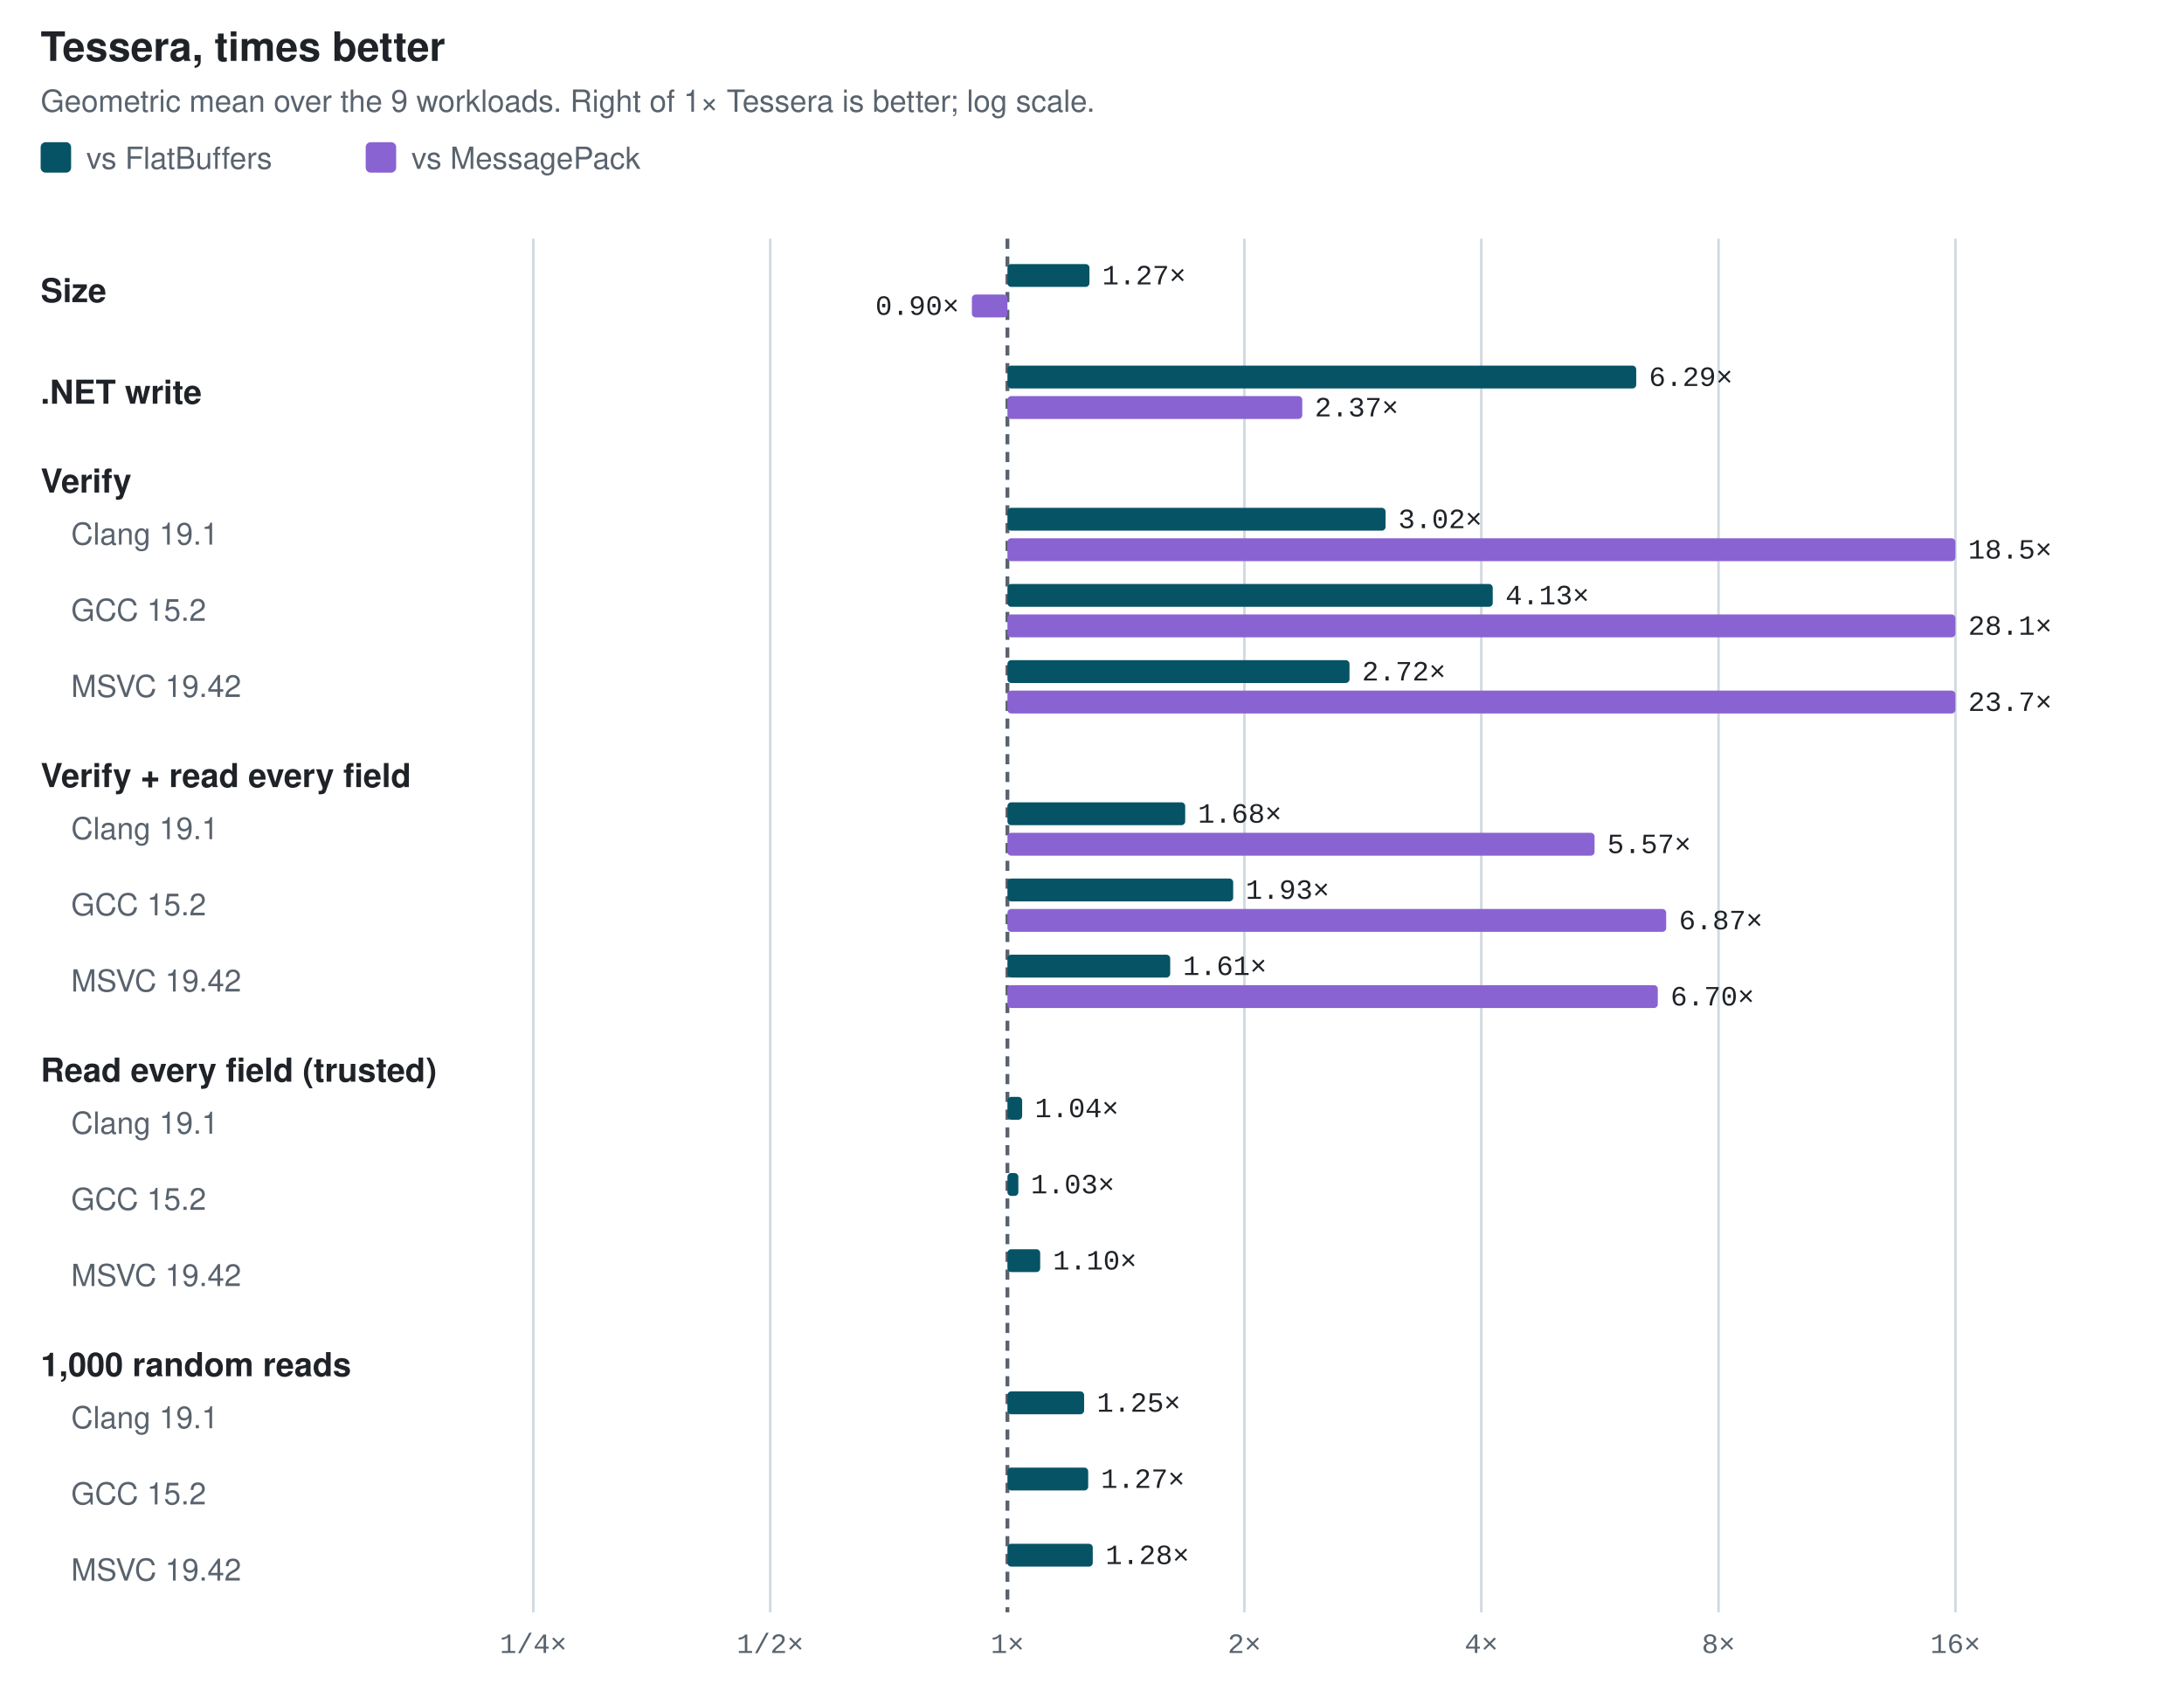
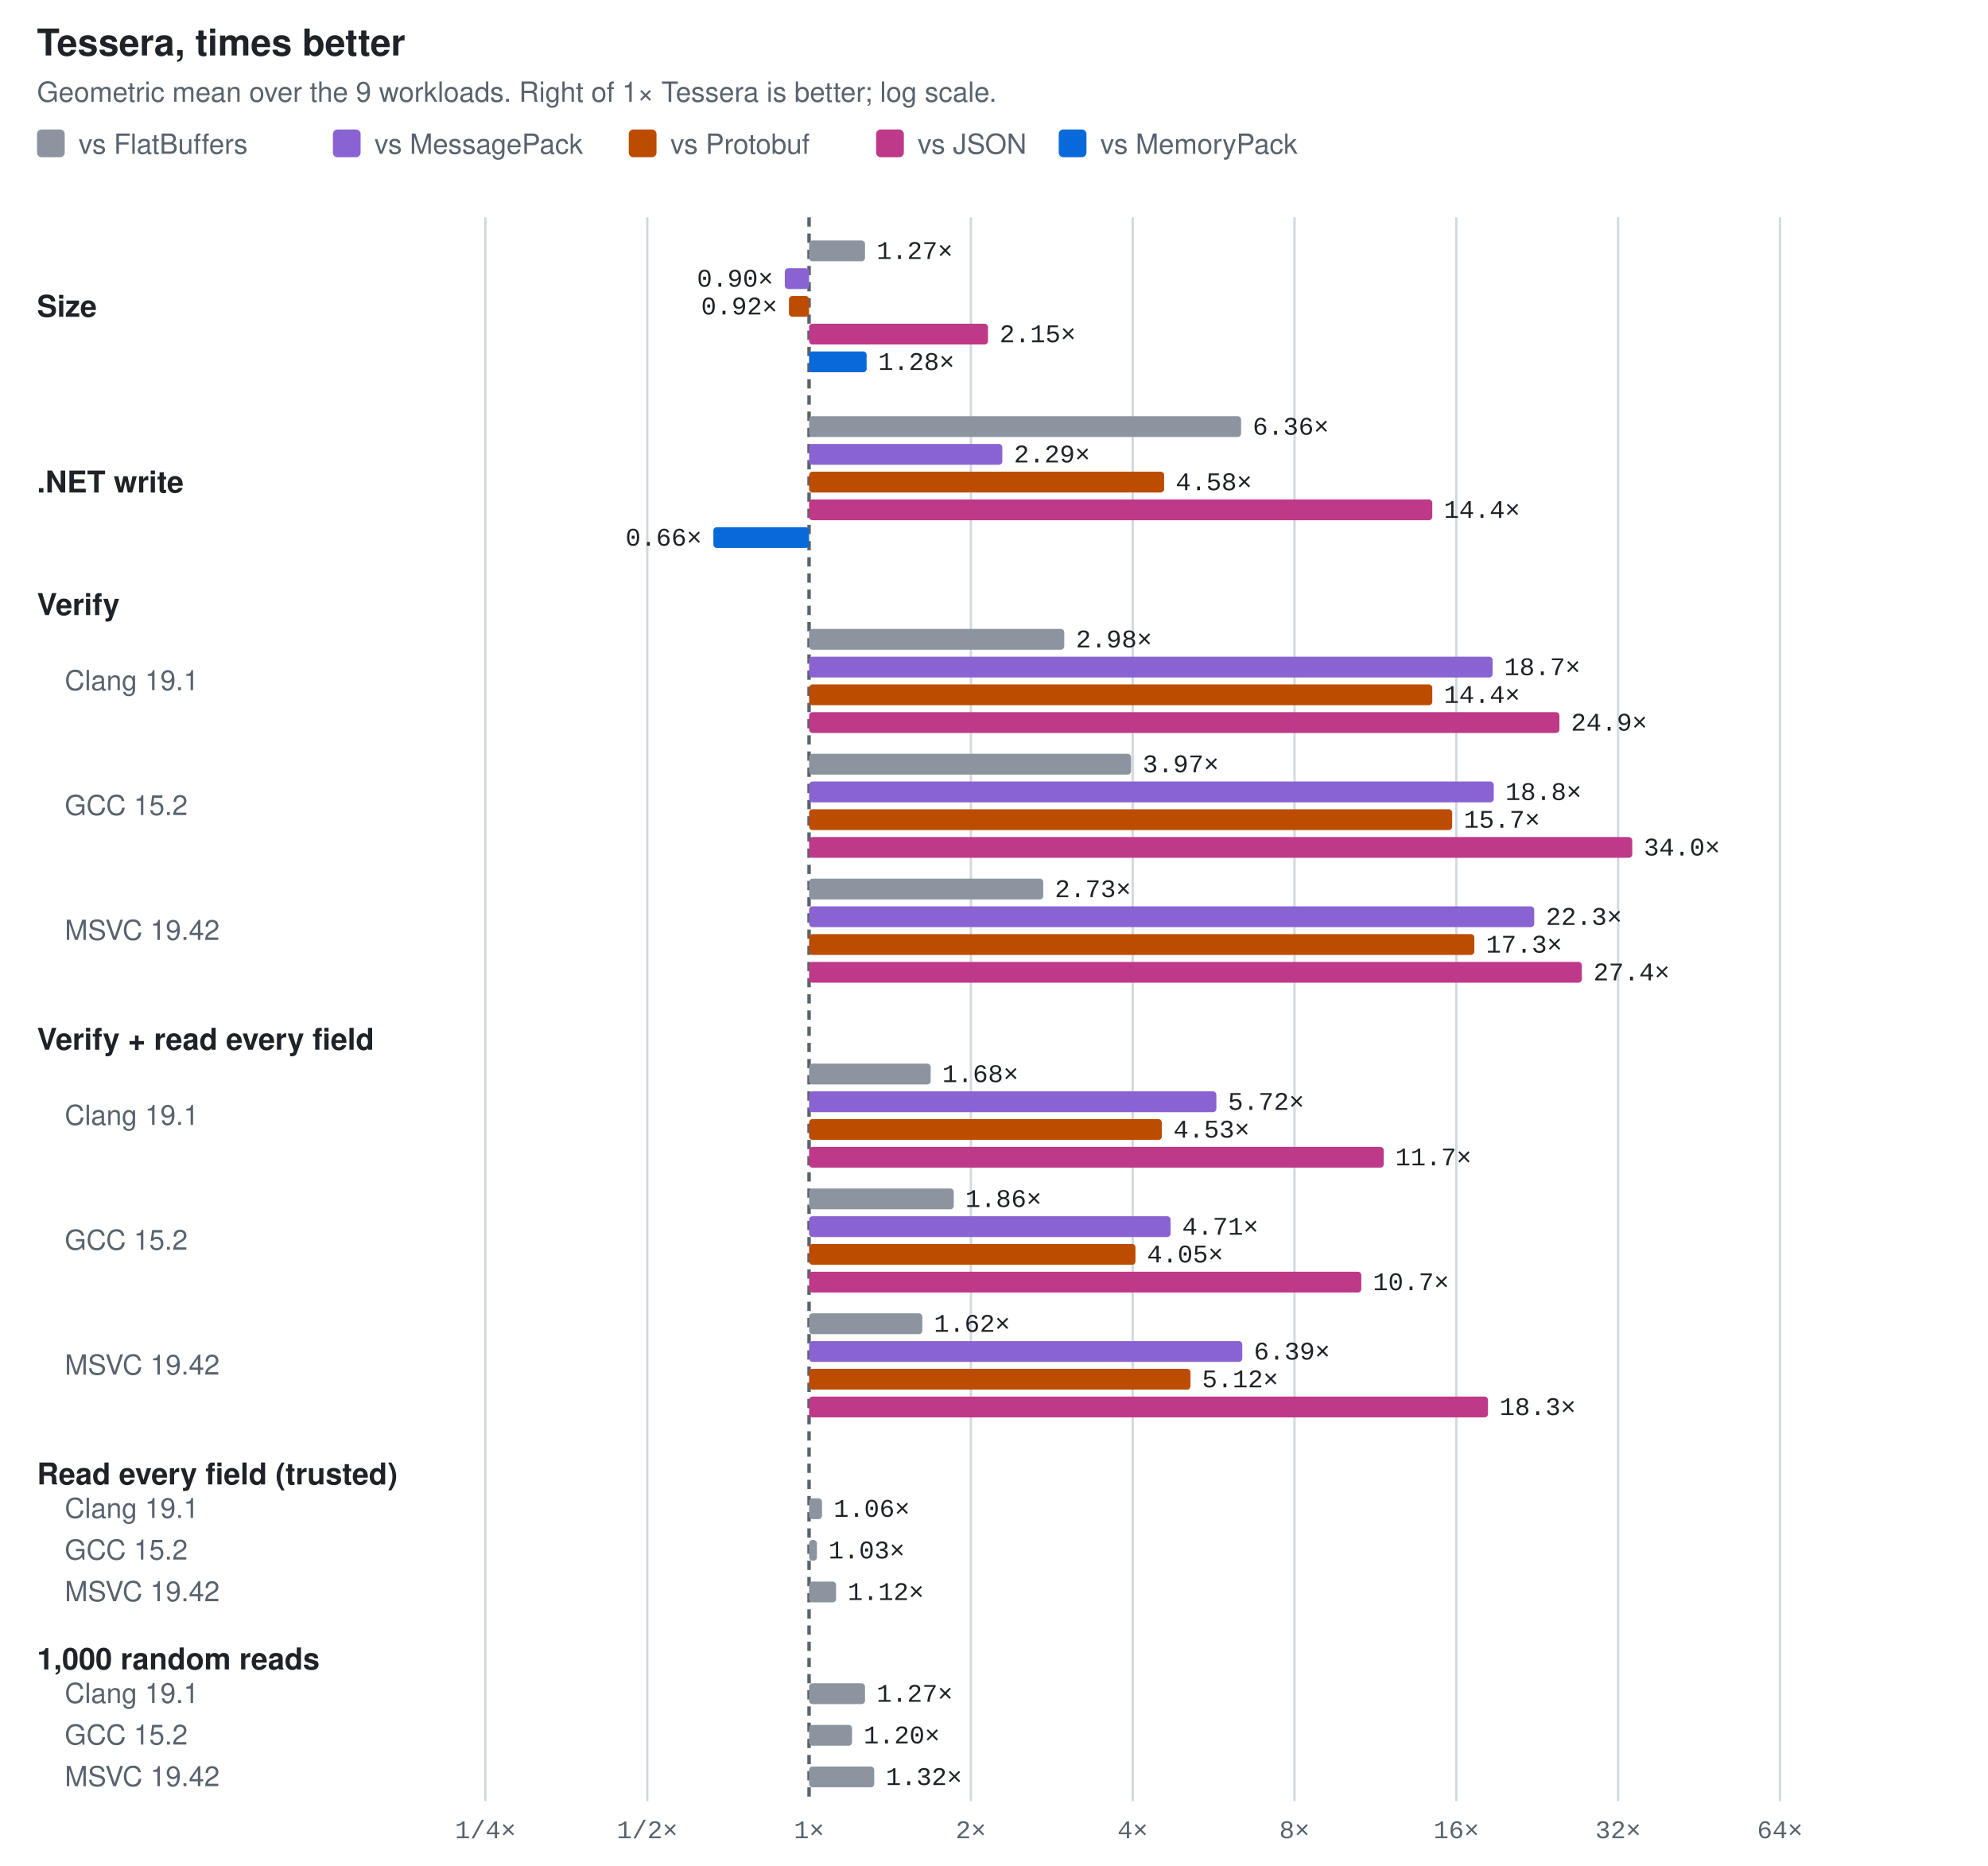
- <svg xmlns="http://www.w3.org/2000/svg" width="860" height="663" viewBox="0 0 860 663" font-family="-apple-system, BlinkMacSystemFont, 'Segoe UI', Helvetica, Arial, sans-serif">
+ <svg xmlns="http://www.w3.org/2000/svg" width="860" height="807" viewBox="0 0 860 807" font-family="-apple-system, BlinkMacSystemFont, 'Segoe UI', Helvetica, Arial, sans-serif">
  <text x="16" y="24" fill="#1f2328" font-size="16" text-anchor="start" font-weight="600">Tessera, times better</text>
  <text x="16" y="44" fill="#59636e" font-size="12" text-anchor="start">Geometric mean over the 9 workloads. Right of 1× Tessera is better; log scale.</text>
-   <rect x="16" y="56" width="12" height="12" rx="2" fill="#075366" />
+   <rect x="16" y="56" width="12" height="12" rx="2" fill="#8c959f" />
  <text x="34" y="66.5" fill="#59636e" font-size="12" text-anchor="start">vs FlatBuffers</text>
  <rect x="144" y="56" width="12" height="12" rx="2" fill="#8a63d2" />
  <text x="162" y="66.5" fill="#59636e" font-size="12" text-anchor="start">vs MessagePack</text>
-   <line x1="210" y1="94" x2="210" y2="635" stroke="#d1d9e0" stroke-width="1" />
-   <text x="210" y="651" fill="#59636e" font-size="11" text-anchor="middle" font-family="ui-monospace, SFMono-Regular, Consolas, 'Liberation Mono', monospace">1/4×</text>
-   <line x1="303.3" y1="94" x2="303.3" y2="635" stroke="#d1d9e0" stroke-width="1" />
-   <text x="303.3" y="651" fill="#59636e" font-size="11" text-anchor="middle" font-family="ui-monospace, SFMono-Regular, Consolas, 'Liberation Mono', monospace">1/2×</text>
-   <line x1="396.7" y1="94" x2="396.7" y2="635" stroke="#59636e" stroke-width="1.5" stroke-dasharray="4 3" />
-   <text x="396.7" y="651" fill="#59636e" font-size="11" text-anchor="middle" font-family="ui-monospace, SFMono-Regular, Consolas, 'Liberation Mono', monospace">1×</text>
-   <line x1="490" y1="94" x2="490" y2="635" stroke="#d1d9e0" stroke-width="1" />
-   <text x="490" y="651" fill="#59636e" font-size="11" text-anchor="middle" font-family="ui-monospace, SFMono-Regular, Consolas, 'Liberation Mono', monospace">2×</text>
-   <line x1="583.3" y1="94" x2="583.3" y2="635" stroke="#d1d9e0" stroke-width="1" />
-   <text x="583.3" y="651" fill="#59636e" font-size="11" text-anchor="middle" font-family="ui-monospace, SFMono-Regular, Consolas, 'Liberation Mono', monospace">4×</text>
-   <line x1="676.7" y1="94" x2="676.7" y2="635" stroke="#d1d9e0" stroke-width="1" />
-   <text x="676.7" y="651" fill="#59636e" font-size="11" text-anchor="middle" font-family="ui-monospace, SFMono-Regular, Consolas, 'Liberation Mono', monospace">8×</text>
-   <line x1="770" y1="94" x2="770" y2="635" stroke="#d1d9e0" stroke-width="1" />
-   <text x="770" y="651" fill="#59636e" font-size="11" text-anchor="middle" font-family="ui-monospace, SFMono-Regular, Consolas, 'Liberation Mono', monospace">16×</text>
-   <text x="16" y="119" fill="#1f2328" font-size="13" text-anchor="start" font-weight="600">Size</text>
-   <rect x="396.7" y="104" width="32.3" height="9" rx="1.5" fill="#075366" />
-   <text x="434" y="112" fill="#1f2328" font-size="11" text-anchor="start" font-family="ui-monospace, SFMono-Regular, Consolas, 'Liberation Mono', monospace">1.27×</text>
-   <rect x="382.7" y="116" width="14" height="9" rx="1.5" fill="#8a63d2" />
-   <text x="377.7" y="124" fill="#1f2328" font-size="11" text-anchor="end" font-family="ui-monospace, SFMono-Regular, Consolas, 'Liberation Mono', monospace">0.90×</text>
-   <text x="16" y="159" fill="#1f2328" font-size="13" text-anchor="start" font-weight="600">.NET write</text>
-   <rect x="396.7" y="144" width="247.6" height="9" rx="1.5" fill="#075366" />
-   <text x="649.3" y="152" fill="#1f2328" font-size="11" text-anchor="start" font-family="ui-monospace, SFMono-Regular, Consolas, 'Liberation Mono', monospace">6.29×</text>
-   <rect x="396.7" y="156" width="116.1" height="9" rx="1.5" fill="#8a63d2" />
-   <text x="517.7" y="164" fill="#1f2328" font-size="11" text-anchor="start" font-family="ui-monospace, SFMono-Regular, Consolas, 'Liberation Mono', monospace">2.37×</text>
-   <text x="16" y="194" fill="#1f2328" font-size="13" text-anchor="start" font-weight="600">Verify</text>
-   <text x="28" y="214.5" fill="#59636e" font-size="12" text-anchor="start">Clang 19.1</text>
-   <rect x="396.7" y="200" width="148.9" height="9" rx="1.5" fill="#075366" />
-   <text x="550.6" y="208" fill="#1f2328" font-size="11" text-anchor="start" font-family="ui-monospace, SFMono-Regular, Consolas, 'Liberation Mono', monospace">3.02×</text>
-   <rect x="396.7" y="212" width="373.3" height="9" rx="1.5" fill="#8a63d2" />
-   <text x="775" y="220" fill="#1f2328" font-size="11" text-anchor="start" font-family="ui-monospace, SFMono-Regular, Consolas, 'Liberation Mono', monospace">18.5×</text>
-   <text x="28" y="244.5" fill="#59636e" font-size="12" text-anchor="start">GCC 15.2</text>
-   <rect x="396.7" y="230" width="191.1" height="9" rx="1.5" fill="#075366" />
-   <text x="592.8" y="238" fill="#1f2328" font-size="11" text-anchor="start" font-family="ui-monospace, SFMono-Regular, Consolas, 'Liberation Mono', monospace">4.13×</text>
-   <rect x="396.7" y="242" width="373.3" height="9" rx="1.5" fill="#8a63d2" />
-   <text x="775" y="250" fill="#1f2328" font-size="11" text-anchor="start" font-family="ui-monospace, SFMono-Regular, Consolas, 'Liberation Mono', monospace">28.1×</text>
-   <text x="28" y="274.5" fill="#59636e" font-size="12" text-anchor="start">MSVC 19.42</text>
-   <rect x="396.7" y="260" width="134.7" height="9" rx="1.5" fill="#075366" />
-   <text x="536.3" y="268" fill="#1f2328" font-size="11" text-anchor="start" font-family="ui-monospace, SFMono-Regular, Consolas, 'Liberation Mono', monospace">2.72×</text>
-   <rect x="396.7" y="272" width="373.3" height="9" rx="1.5" fill="#8a63d2" />
-   <text x="775" y="280" fill="#1f2328" font-size="11" text-anchor="start" font-family="ui-monospace, SFMono-Regular, Consolas, 'Liberation Mono', monospace">23.7×</text>
-   <text x="16" y="310" fill="#1f2328" font-size="13" text-anchor="start" font-weight="600">Verify + read every field</text>
-   <text x="28" y="330.5" fill="#59636e" font-size="12" text-anchor="start">Clang 19.1</text>
-   <rect x="396.7" y="316" width="70" height="9" rx="1.5" fill="#075366" />
-   <text x="471.7" y="324" fill="#1f2328" font-size="11" text-anchor="start" font-family="ui-monospace, SFMono-Regular, Consolas, 'Liberation Mono', monospace">1.68×</text>
-   <rect x="396.7" y="328" width="231.2" height="9" rx="1.5" fill="#8a63d2" />
-   <text x="632.9" y="336" fill="#1f2328" font-size="11" text-anchor="start" font-family="ui-monospace, SFMono-Regular, Consolas, 'Liberation Mono', monospace">5.57×</text>
-   <text x="28" y="360.5" fill="#59636e" font-size="12" text-anchor="start">GCC 15.2</text>
-   <rect x="396.7" y="346" width="88.9" height="9" rx="1.5" fill="#075366" />
-   <text x="490.5" y="354" fill="#1f2328" font-size="11" text-anchor="start" font-family="ui-monospace, SFMono-Regular, Consolas, 'Liberation Mono', monospace">1.93×</text>
-   <rect x="396.7" y="358" width="259.4" height="9" rx="1.5" fill="#8a63d2" />
-   <text x="661.1" y="366" fill="#1f2328" font-size="11" text-anchor="start" font-family="ui-monospace, SFMono-Regular, Consolas, 'Liberation Mono', monospace">6.87×</text>
-   <text x="28" y="390.5" fill="#59636e" font-size="12" text-anchor="start">MSVC 19.42</text>
-   <rect x="396.7" y="376" width="64.1" height="9" rx="1.5" fill="#075366" />
-   <text x="465.8" y="384" fill="#1f2328" font-size="11" text-anchor="start" font-family="ui-monospace, SFMono-Regular, Consolas, 'Liberation Mono', monospace">1.61×</text>
-   <rect x="396.7" y="388" width="256.1" height="9" rx="1.5" fill="#8a63d2" />
-   <text x="657.8" y="396" fill="#1f2328" font-size="11" text-anchor="start" font-family="ui-monospace, SFMono-Regular, Consolas, 'Liberation Mono', monospace">6.70×</text>
-   <text x="16" y="426" fill="#1f2328" font-size="13" text-anchor="start" font-weight="600">Read every field (trusted)</text>
-   <text x="28" y="446.5" fill="#59636e" font-size="12" text-anchor="start">Clang 19.1</text>
-   <rect x="396.7" y="432" width="5.8" height="9" rx="1.5" fill="#075366" />
-   <text x="407.5" y="440" fill="#1f2328" font-size="11" text-anchor="start" font-family="ui-monospace, SFMono-Regular, Consolas, 'Liberation Mono', monospace">1.04×</text>
-   <text x="28" y="476.5" fill="#59636e" font-size="12" text-anchor="start">GCC 15.2</text>
-   <rect x="396.7" y="462" width="4.3" height="9" rx="1.5" fill="#075366" />
-   <text x="405.9" y="470" fill="#1f2328" font-size="11" text-anchor="start" font-family="ui-monospace, SFMono-Regular, Consolas, 'Liberation Mono', monospace">1.03×</text>
-   <text x="28" y="506.5" fill="#59636e" font-size="12" text-anchor="start">MSVC 19.42</text>
-   <rect x="396.7" y="492" width="12.9" height="9" rx="1.5" fill="#075366" />
-   <text x="414.6" y="500" fill="#1f2328" font-size="11" text-anchor="start" font-family="ui-monospace, SFMono-Regular, Consolas, 'Liberation Mono', monospace">1.10×</text>
-   <text x="16" y="542" fill="#1f2328" font-size="13" text-anchor="start" font-weight="600">1,000 random reads</text>
-   <text x="28" y="562.5" fill="#59636e" font-size="12" text-anchor="start">Clang 19.1</text>
-   <rect x="396.7" y="548" width="30.2" height="9" rx="1.5" fill="#075366" />
-   <text x="431.9" y="556" fill="#1f2328" font-size="11" text-anchor="start" font-family="ui-monospace, SFMono-Regular, Consolas, 'Liberation Mono', monospace">1.25×</text>
-   <text x="28" y="592.5" fill="#59636e" font-size="12" text-anchor="start">GCC 15.2</text>
-   <rect x="396.7" y="578" width="31.8" height="9" rx="1.5" fill="#075366" />
-   <text x="433.5" y="586" fill="#1f2328" font-size="11" text-anchor="start" font-family="ui-monospace, SFMono-Regular, Consolas, 'Liberation Mono', monospace">1.27×</text>
-   <text x="28" y="622.5" fill="#59636e" font-size="12" text-anchor="start">MSVC 19.42</text>
-   <rect x="396.7" y="608" width="33.6" height="9" rx="1.5" fill="#075366" />
-   <text x="435.3" y="616" fill="#1f2328" font-size="11" text-anchor="start" font-family="ui-monospace, SFMono-Regular, Consolas, 'Liberation Mono', monospace">1.28×</text>
+   <rect x="272" y="56" width="12" height="12" rx="2" fill="#bc4c00" />
+   <text x="290" y="66.5" fill="#59636e" font-size="12" text-anchor="start">vs Protobuf</text>
+   <rect x="379" y="56" width="12" height="12" rx="2" fill="#bf3989" />
+   <text x="397" y="66.5" fill="#59636e" font-size="12" text-anchor="start">vs JSON</text>
+   <rect x="458" y="56" width="12" height="12" rx="2" fill="#0969da" />
+   <text x="476" y="66.5" fill="#59636e" font-size="12" text-anchor="start">vs MemoryPack</text>
+   <line x1="210" y1="94" x2="210" y2="779" stroke="#d1d9e0" stroke-width="1" />
+   <text x="210" y="795" fill="#59636e" font-size="11" text-anchor="middle" font-family="ui-monospace, SFMono-Regular, Consolas, 'Liberation Mono', monospace">1/4×</text>
+   <line x1="280" y1="94" x2="280" y2="779" stroke="#d1d9e0" stroke-width="1" />
+   <text x="280" y="795" fill="#59636e" font-size="11" text-anchor="middle" font-family="ui-monospace, SFMono-Regular, Consolas, 'Liberation Mono', monospace">1/2×</text>
+   <line x1="350" y1="94" x2="350" y2="779" stroke="#59636e" stroke-width="1.5" stroke-dasharray="4 3" />
+   <text x="350" y="795" fill="#59636e" font-size="11" text-anchor="middle" font-family="ui-monospace, SFMono-Regular, Consolas, 'Liberation Mono', monospace">1×</text>
+   <line x1="420" y1="94" x2="420" y2="779" stroke="#d1d9e0" stroke-width="1" />
+   <text x="420" y="795" fill="#59636e" font-size="11" text-anchor="middle" font-family="ui-monospace, SFMono-Regular, Consolas, 'Liberation Mono', monospace">2×</text>
+   <line x1="490" y1="94" x2="490" y2="779" stroke="#d1d9e0" stroke-width="1" />
+   <text x="490" y="795" fill="#59636e" font-size="11" text-anchor="middle" font-family="ui-monospace, SFMono-Regular, Consolas, 'Liberation Mono', monospace">4×</text>
+   <line x1="560" y1="94" x2="560" y2="779" stroke="#d1d9e0" stroke-width="1" />
+   <text x="560" y="795" fill="#59636e" font-size="11" text-anchor="middle" font-family="ui-monospace, SFMono-Regular, Consolas, 'Liberation Mono', monospace">8×</text>
+   <line x1="630" y1="94" x2="630" y2="779" stroke="#d1d9e0" stroke-width="1" />
+   <text x="630" y="795" fill="#59636e" font-size="11" text-anchor="middle" font-family="ui-monospace, SFMono-Regular, Consolas, 'Liberation Mono', monospace">16×</text>
+   <line x1="700" y1="94" x2="700" y2="779" stroke="#d1d9e0" stroke-width="1" />
+   <text x="700" y="795" fill="#59636e" font-size="11" text-anchor="middle" font-family="ui-monospace, SFMono-Regular, Consolas, 'Liberation Mono', monospace">32×</text>
+   <line x1="770" y1="94" x2="770" y2="779" stroke="#d1d9e0" stroke-width="1" />
+   <text x="770" y="795" fill="#59636e" font-size="11" text-anchor="middle" font-family="ui-monospace, SFMono-Regular, Consolas, 'Liberation Mono', monospace">64×</text>
+   <text x="16" y="137" fill="#1f2328" font-size="13" text-anchor="start" font-weight="600">Size</text>
+   <rect x="350" y="104" width="24.2" height="9" rx="1.5" fill="#8c959f" />
+   <text x="379.2" y="112" fill="#1f2328" font-size="11" text-anchor="start" font-family="ui-monospace, SFMono-Regular, Consolas, 'Liberation Mono', monospace">1.27×</text>
+   <rect x="339.5" y="116" width="10.5" height="9" rx="1.5" fill="#8a63d2" />
+   <text x="334.5" y="124" fill="#1f2328" font-size="11" text-anchor="end" font-family="ui-monospace, SFMono-Regular, Consolas, 'Liberation Mono', monospace">0.90×</text>
+   <rect x="341.3" y="128" width="8.7" height="9" rx="1.5" fill="#bc4c00" />
+   <text x="336.3" y="136" fill="#1f2328" font-size="11" text-anchor="end" font-family="ui-monospace, SFMono-Regular, Consolas, 'Liberation Mono', monospace">0.92×</text>
+   <rect x="350" y="140" width="77.4" height="9" rx="1.5" fill="#bf3989" />
+   <text x="432.4" y="148" fill="#1f2328" font-size="11" text-anchor="start" font-family="ui-monospace, SFMono-Regular, Consolas, 'Liberation Mono', monospace">2.15×</text>
+   <rect x="350" y="152" width="24.9" height="9" rx="1.5" fill="#0969da" />
+   <text x="379.9" y="160" fill="#1f2328" font-size="11" text-anchor="start" font-family="ui-monospace, SFMono-Regular, Consolas, 'Liberation Mono', monospace">1.28×</text>
+   <text x="16" y="213" fill="#1f2328" font-size="13" text-anchor="start" font-weight="600">.NET write</text>
+   <rect x="350" y="180" width="186.9" height="9" rx="1.5" fill="#8c959f" />
+   <text x="541.9" y="188" fill="#1f2328" font-size="11" text-anchor="start" font-family="ui-monospace, SFMono-Regular, Consolas, 'Liberation Mono', monospace">6.36×</text>
+   <rect x="350" y="192" width="83.6" height="9" rx="1.5" fill="#8a63d2" />
+   <text x="438.6" y="200" fill="#1f2328" font-size="11" text-anchor="start" font-family="ui-monospace, SFMono-Regular, Consolas, 'Liberation Mono', monospace">2.29×</text>
+   <rect x="350" y="204" width="153.6" height="9" rx="1.5" fill="#bc4c00" />
+   <text x="508.6" y="212" fill="#1f2328" font-size="11" text-anchor="start" font-family="ui-monospace, SFMono-Regular, Consolas, 'Liberation Mono', monospace">4.58×</text>
+   <rect x="350" y="216" width="269.6" height="9" rx="1.5" fill="#bf3989" />
+   <text x="624.6" y="224" fill="#1f2328" font-size="11" text-anchor="start" font-family="ui-monospace, SFMono-Regular, Consolas, 'Liberation Mono', monospace">14.4×</text>
+   <rect x="308.6" y="228" width="41.4" height="9" rx="1.5" fill="#0969da" />
+   <text x="303.6" y="236" fill="#1f2328" font-size="11" text-anchor="end" font-family="ui-monospace, SFMono-Regular, Consolas, 'Liberation Mono', monospace">0.66×</text>
+   <text x="16" y="266" fill="#1f2328" font-size="13" text-anchor="start" font-weight="600">Verify</text>
+   <text x="28" y="298.5" fill="#59636e" font-size="12" text-anchor="start">Clang 19.1</text>
+   <rect x="350" y="272" width="110.4" height="9" rx="1.5" fill="#8c959f" />
+   <text x="465.4" y="280" fill="#1f2328" font-size="11" text-anchor="start" font-family="ui-monospace, SFMono-Regular, Consolas, 'Liberation Mono', monospace">2.98×</text>
+   <rect x="350" y="284" width="295.7" height="9" rx="1.5" fill="#8a63d2" />
+   <text x="650.7" y="292" fill="#1f2328" font-size="11" text-anchor="start" font-family="ui-monospace, SFMono-Regular, Consolas, 'Liberation Mono', monospace">18.7×</text>
+   <rect x="350" y="296" width="269.6" height="9" rx="1.5" fill="#bc4c00" />
+   <text x="624.6" y="304" fill="#1f2328" font-size="11" text-anchor="start" font-family="ui-monospace, SFMono-Regular, Consolas, 'Liberation Mono', monospace">14.4×</text>
+   <rect x="350" y="308" width="324.6" height="9" rx="1.5" fill="#bf3989" />
+   <text x="679.6" y="316" fill="#1f2328" font-size="11" text-anchor="start" font-family="ui-monospace, SFMono-Regular, Consolas, 'Liberation Mono', monospace">24.9×</text>
+   <text x="28" y="352.5" fill="#59636e" font-size="12" text-anchor="start">GCC 15.2</text>
+   <rect x="350" y="326" width="139.3" height="9" rx="1.5" fill="#8c959f" />
+   <text x="494.3" y="334" fill="#1f2328" font-size="11" text-anchor="start" font-family="ui-monospace, SFMono-Regular, Consolas, 'Liberation Mono', monospace">3.97×</text>
+   <rect x="350" y="338" width="296.2" height="9" rx="1.5" fill="#8a63d2" />
+   <text x="651.2" y="346" fill="#1f2328" font-size="11" text-anchor="start" font-family="ui-monospace, SFMono-Regular, Consolas, 'Liberation Mono', monospace">18.8×</text>
+   <rect x="350" y="350" width="278.2" height="9" rx="1.5" fill="#bc4c00" />
+   <text x="633.2" y="358" fill="#1f2328" font-size="11" text-anchor="start" font-family="ui-monospace, SFMono-Regular, Consolas, 'Liberation Mono', monospace">15.7×</text>
+   <rect x="350" y="362" width="356.1" height="9" rx="1.5" fill="#bf3989" />
+   <text x="711.1" y="370" fill="#1f2328" font-size="11" text-anchor="start" font-family="ui-monospace, SFMono-Regular, Consolas, 'Liberation Mono', monospace">34.0×</text>
+   <text x="28" y="406.5" fill="#59636e" font-size="12" text-anchor="start">MSVC 19.42</text>
+   <rect x="350" y="380" width="101.3" height="9" rx="1.5" fill="#8c959f" />
+   <text x="456.3" y="388" fill="#1f2328" font-size="11" text-anchor="start" font-family="ui-monospace, SFMono-Regular, Consolas, 'Liberation Mono', monospace">2.73×</text>
+   <rect x="350" y="392" width="313.7" height="9" rx="1.5" fill="#8a63d2" />
+   <text x="668.7" y="400" fill="#1f2328" font-size="11" text-anchor="start" font-family="ui-monospace, SFMono-Regular, Consolas, 'Liberation Mono', monospace">22.3×</text>
+   <rect x="350" y="404" width="287.8" height="9" rx="1.5" fill="#bc4c00" />
+   <text x="642.8" y="412" fill="#1f2328" font-size="11" text-anchor="start" font-family="ui-monospace, SFMono-Regular, Consolas, 'Liberation Mono', monospace">17.3×</text>
+   <rect x="350" y="416" width="334.3" height="9" rx="1.5" fill="#bf3989" />
+   <text x="689.3" y="424" fill="#1f2328" font-size="11" text-anchor="start" font-family="ui-monospace, SFMono-Regular, Consolas, 'Liberation Mono', monospace">27.4×</text>
+   <text x="16" y="454" fill="#1f2328" font-size="13" text-anchor="start" font-weight="600">Verify + read every field</text>
+   <text x="28" y="486.5" fill="#59636e" font-size="12" text-anchor="start">Clang 19.1</text>
+   <rect x="350" y="460" width="52.6" height="9" rx="1.5" fill="#8c959f" />
+   <text x="407.6" y="468" fill="#1f2328" font-size="11" text-anchor="start" font-family="ui-monospace, SFMono-Regular, Consolas, 'Liberation Mono', monospace">1.68×</text>
+   <rect x="350" y="472" width="176.2" height="9" rx="1.5" fill="#8a63d2" />
+   <text x="531.2" y="480" fill="#1f2328" font-size="11" text-anchor="start" font-family="ui-monospace, SFMono-Regular, Consolas, 'Liberation Mono', monospace">5.72×</text>
+   <rect x="350" y="484" width="152.6" height="9" rx="1.5" fill="#bc4c00" />
+   <text x="507.6" y="492" fill="#1f2328" font-size="11" text-anchor="start" font-family="ui-monospace, SFMono-Regular, Consolas, 'Liberation Mono', monospace">4.53×</text>
+   <rect x="350" y="496" width="248.6" height="9" rx="1.5" fill="#bf3989" />
+   <text x="603.6" y="504" fill="#1f2328" font-size="11" text-anchor="start" font-family="ui-monospace, SFMono-Regular, Consolas, 'Liberation Mono', monospace">11.7×</text>
+   <text x="28" y="540.5" fill="#59636e" font-size="12" text-anchor="start">GCC 15.2</text>
+   <rect x="350" y="514" width="62.6" height="9" rx="1.5" fill="#8c959f" />
+   <text x="417.6" y="522" fill="#1f2328" font-size="11" text-anchor="start" font-family="ui-monospace, SFMono-Regular, Consolas, 'Liberation Mono', monospace">1.86×</text>
+   <rect x="350" y="526" width="156.4" height="9" rx="1.5" fill="#8a63d2" />
+   <text x="511.4" y="534" fill="#1f2328" font-size="11" text-anchor="start" font-family="ui-monospace, SFMono-Regular, Consolas, 'Liberation Mono', monospace">4.71×</text>
+   <rect x="350" y="538" width="141.2" height="9" rx="1.5" fill="#bc4c00" />
+   <text x="496.2" y="546" fill="#1f2328" font-size="11" text-anchor="start" font-family="ui-monospace, SFMono-Regular, Consolas, 'Liberation Mono', monospace">4.05×</text>
+   <rect x="350" y="550" width="238.9" height="9" rx="1.5" fill="#bf3989" />
+   <text x="593.9" y="558" fill="#1f2328" font-size="11" text-anchor="start" font-family="ui-monospace, SFMono-Regular, Consolas, 'Liberation Mono', monospace">10.7×</text>
+   <text x="28" y="594.5" fill="#59636e" font-size="12" text-anchor="start">MSVC 19.42</text>
+   <rect x="350" y="568" width="49" height="9" rx="1.5" fill="#8c959f" />
+   <text x="404" y="576" fill="#1f2328" font-size="11" text-anchor="start" font-family="ui-monospace, SFMono-Regular, Consolas, 'Liberation Mono', monospace">1.62×</text>
+   <rect x="350" y="580" width="187.4" height="9" rx="1.5" fill="#8a63d2" />
+   <text x="542.4" y="588" fill="#1f2328" font-size="11" text-anchor="start" font-family="ui-monospace, SFMono-Regular, Consolas, 'Liberation Mono', monospace">6.39×</text>
+   <rect x="350" y="592" width="165" height="9" rx="1.5" fill="#bc4c00" />
+   <text x="520" y="600" fill="#1f2328" font-size="11" text-anchor="start" font-family="ui-monospace, SFMono-Regular, Consolas, 'Liberation Mono', monospace">5.12×</text>
+   <rect x="350" y="604" width="293.7" height="9" rx="1.5" fill="#bf3989" />
+   <text x="648.7" y="612" fill="#1f2328" font-size="11" text-anchor="start" font-family="ui-monospace, SFMono-Regular, Consolas, 'Liberation Mono', monospace">18.3×</text>
+   <text x="16" y="642" fill="#1f2328" font-size="13" text-anchor="start" font-weight="600">Read every field (trusted)</text>
+   <text x="28" y="656.5" fill="#59636e" font-size="12" text-anchor="start">Clang 19.1</text>
+   <rect x="350" y="648" width="5.6" height="9" rx="1.5" fill="#8c959f" />
+   <text x="360.6" y="656" fill="#1f2328" font-size="11" text-anchor="start" font-family="ui-monospace, SFMono-Regular, Consolas, 'Liberation Mono', monospace">1.06×</text>
+   <text x="28" y="674.5" fill="#59636e" font-size="12" text-anchor="start">GCC 15.2</text>
+   <rect x="350" y="666" width="3.4" height="9" rx="1.5" fill="#8c959f" />
+   <text x="358.4" y="674" fill="#1f2328" font-size="11" text-anchor="start" font-family="ui-monospace, SFMono-Regular, Consolas, 'Liberation Mono', monospace">1.03×</text>
+   <text x="28" y="692.5" fill="#59636e" font-size="12" text-anchor="start">MSVC 19.42</text>
+   <rect x="350" y="684" width="11.7" height="9" rx="1.5" fill="#8c959f" />
+   <text x="366.7" y="692" fill="#1f2328" font-size="11" text-anchor="start" font-family="ui-monospace, SFMono-Regular, Consolas, 'Liberation Mono', monospace">1.12×</text>
+   <text x="16" y="722" fill="#1f2328" font-size="13" text-anchor="start" font-weight="600">1,000 random reads</text>
+   <text x="28" y="736.5" fill="#59636e" font-size="12" text-anchor="start">Clang 19.1</text>
+   <rect x="350" y="728" width="24.2" height="9" rx="1.5" fill="#8c959f" />
+   <text x="379.2" y="736" fill="#1f2328" font-size="11" text-anchor="start" font-family="ui-monospace, SFMono-Regular, Consolas, 'Liberation Mono', monospace">1.27×</text>
+   <text x="28" y="754.5" fill="#59636e" font-size="12" text-anchor="start">GCC 15.2</text>
+   <rect x="350" y="746" width="18.6" height="9" rx="1.5" fill="#8c959f" />
+   <text x="373.6" y="754" fill="#1f2328" font-size="11" text-anchor="start" font-family="ui-monospace, SFMono-Regular, Consolas, 'Liberation Mono', monospace">1.20×</text>
+   <text x="28" y="772.5" fill="#59636e" font-size="12" text-anchor="start">MSVC 19.42</text>
+   <rect x="350" y="764" width="28.2" height="9" rx="1.5" fill="#8c959f" />
+   <text x="383.2" y="772" fill="#1f2328" font-size="11" text-anchor="start" font-family="ui-monospace, SFMono-Regular, Consolas, 'Liberation Mono', monospace">1.32×</text>
</svg>
